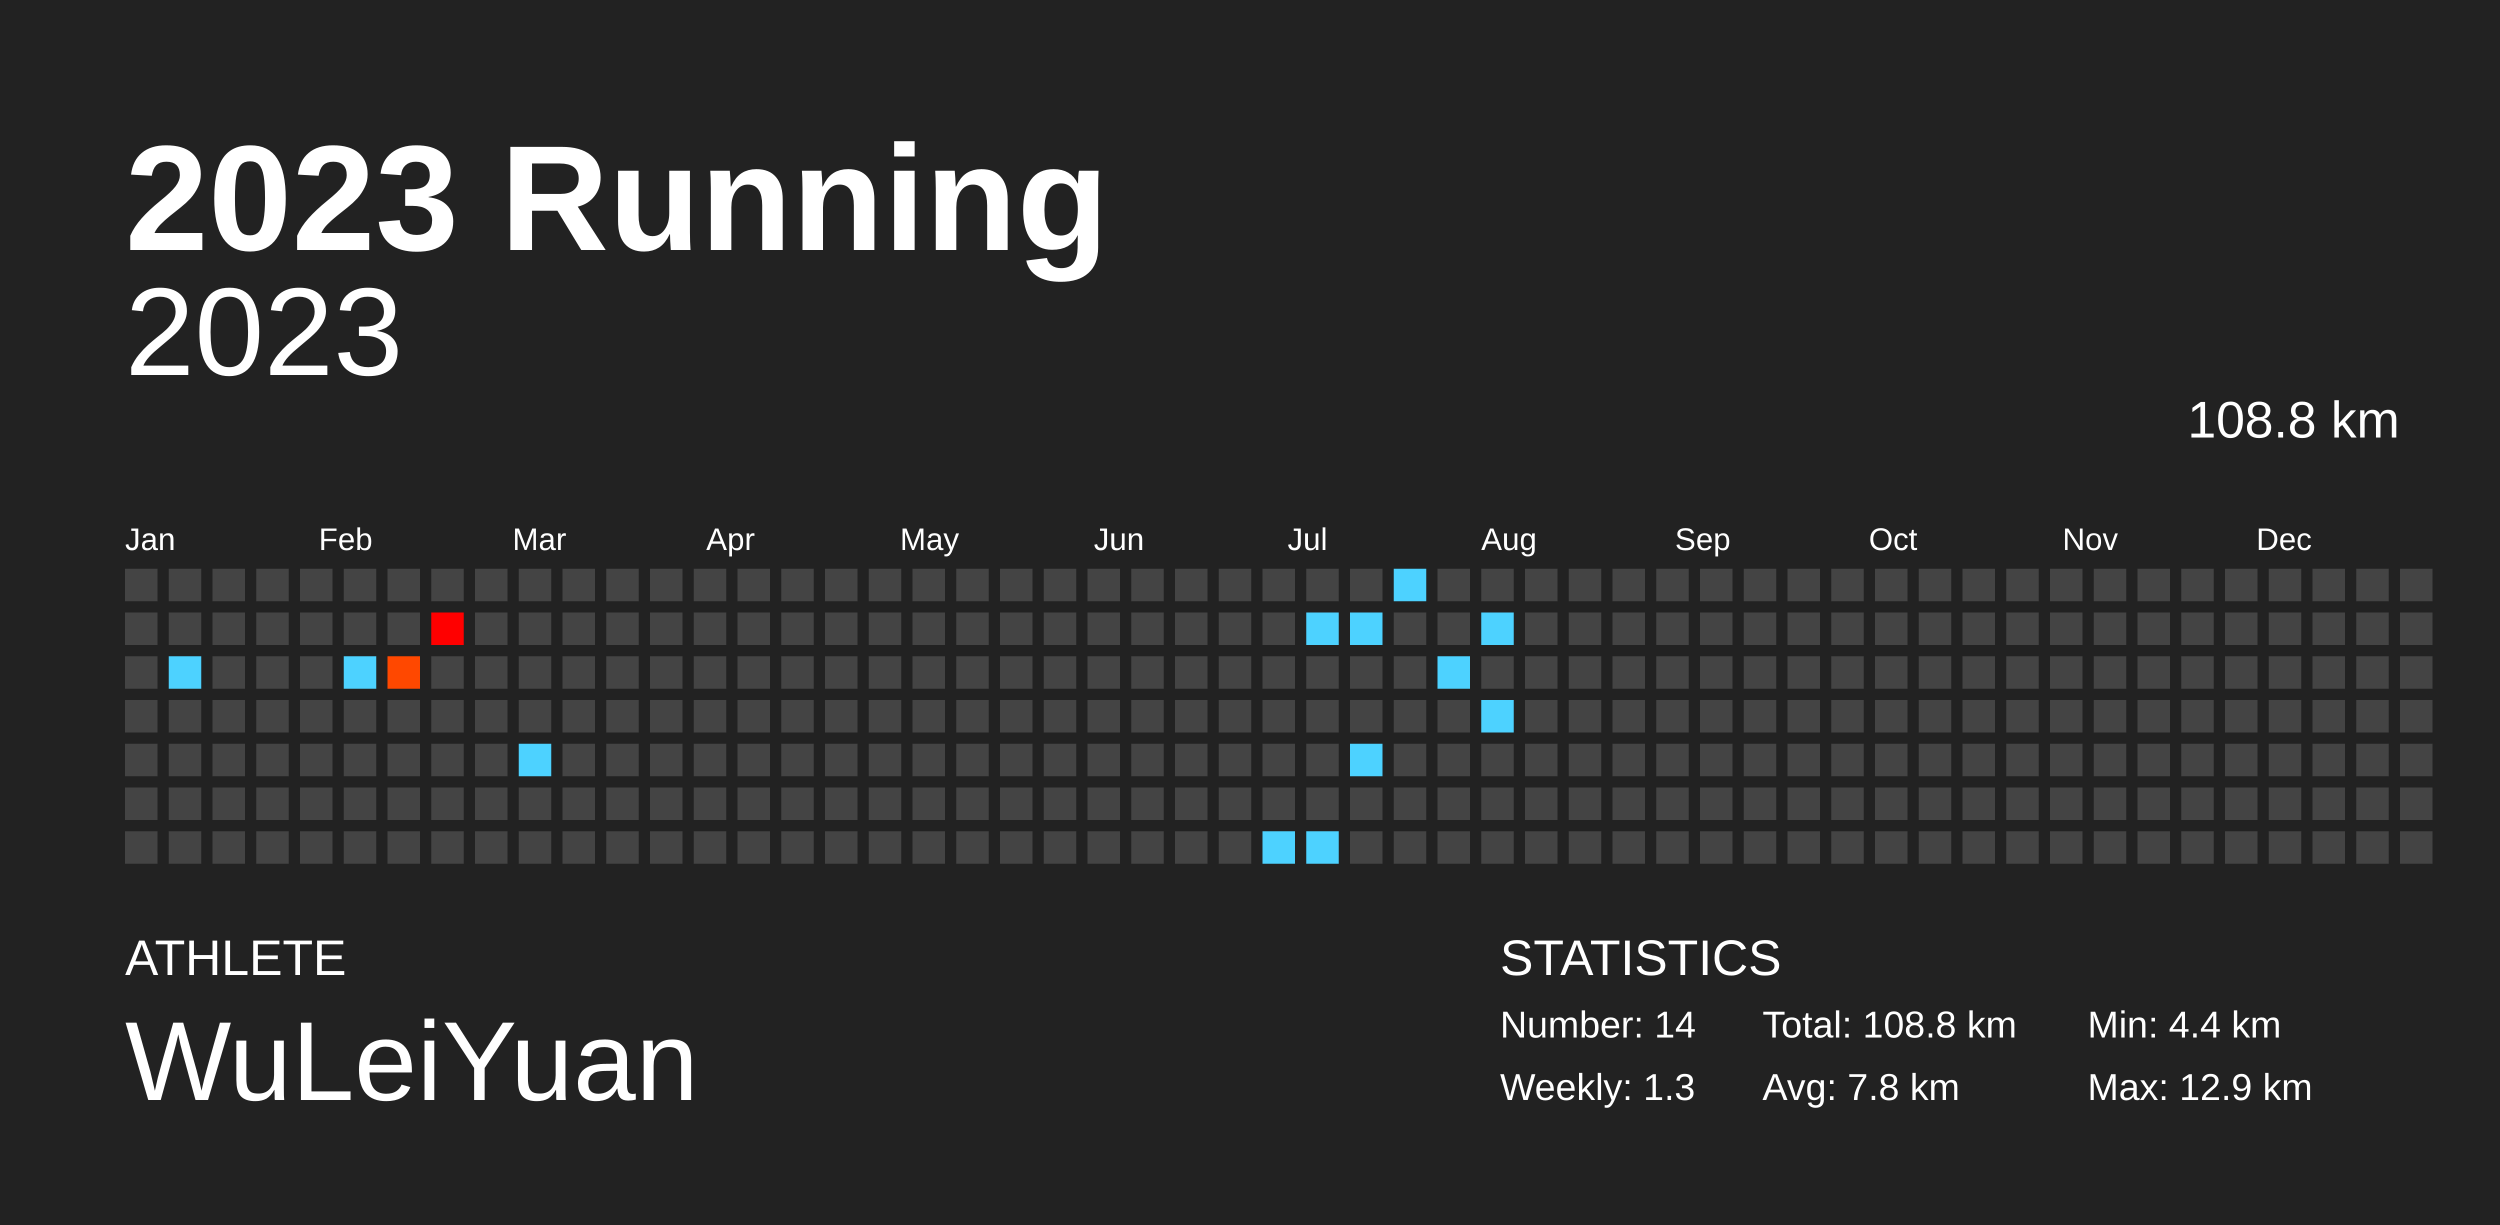
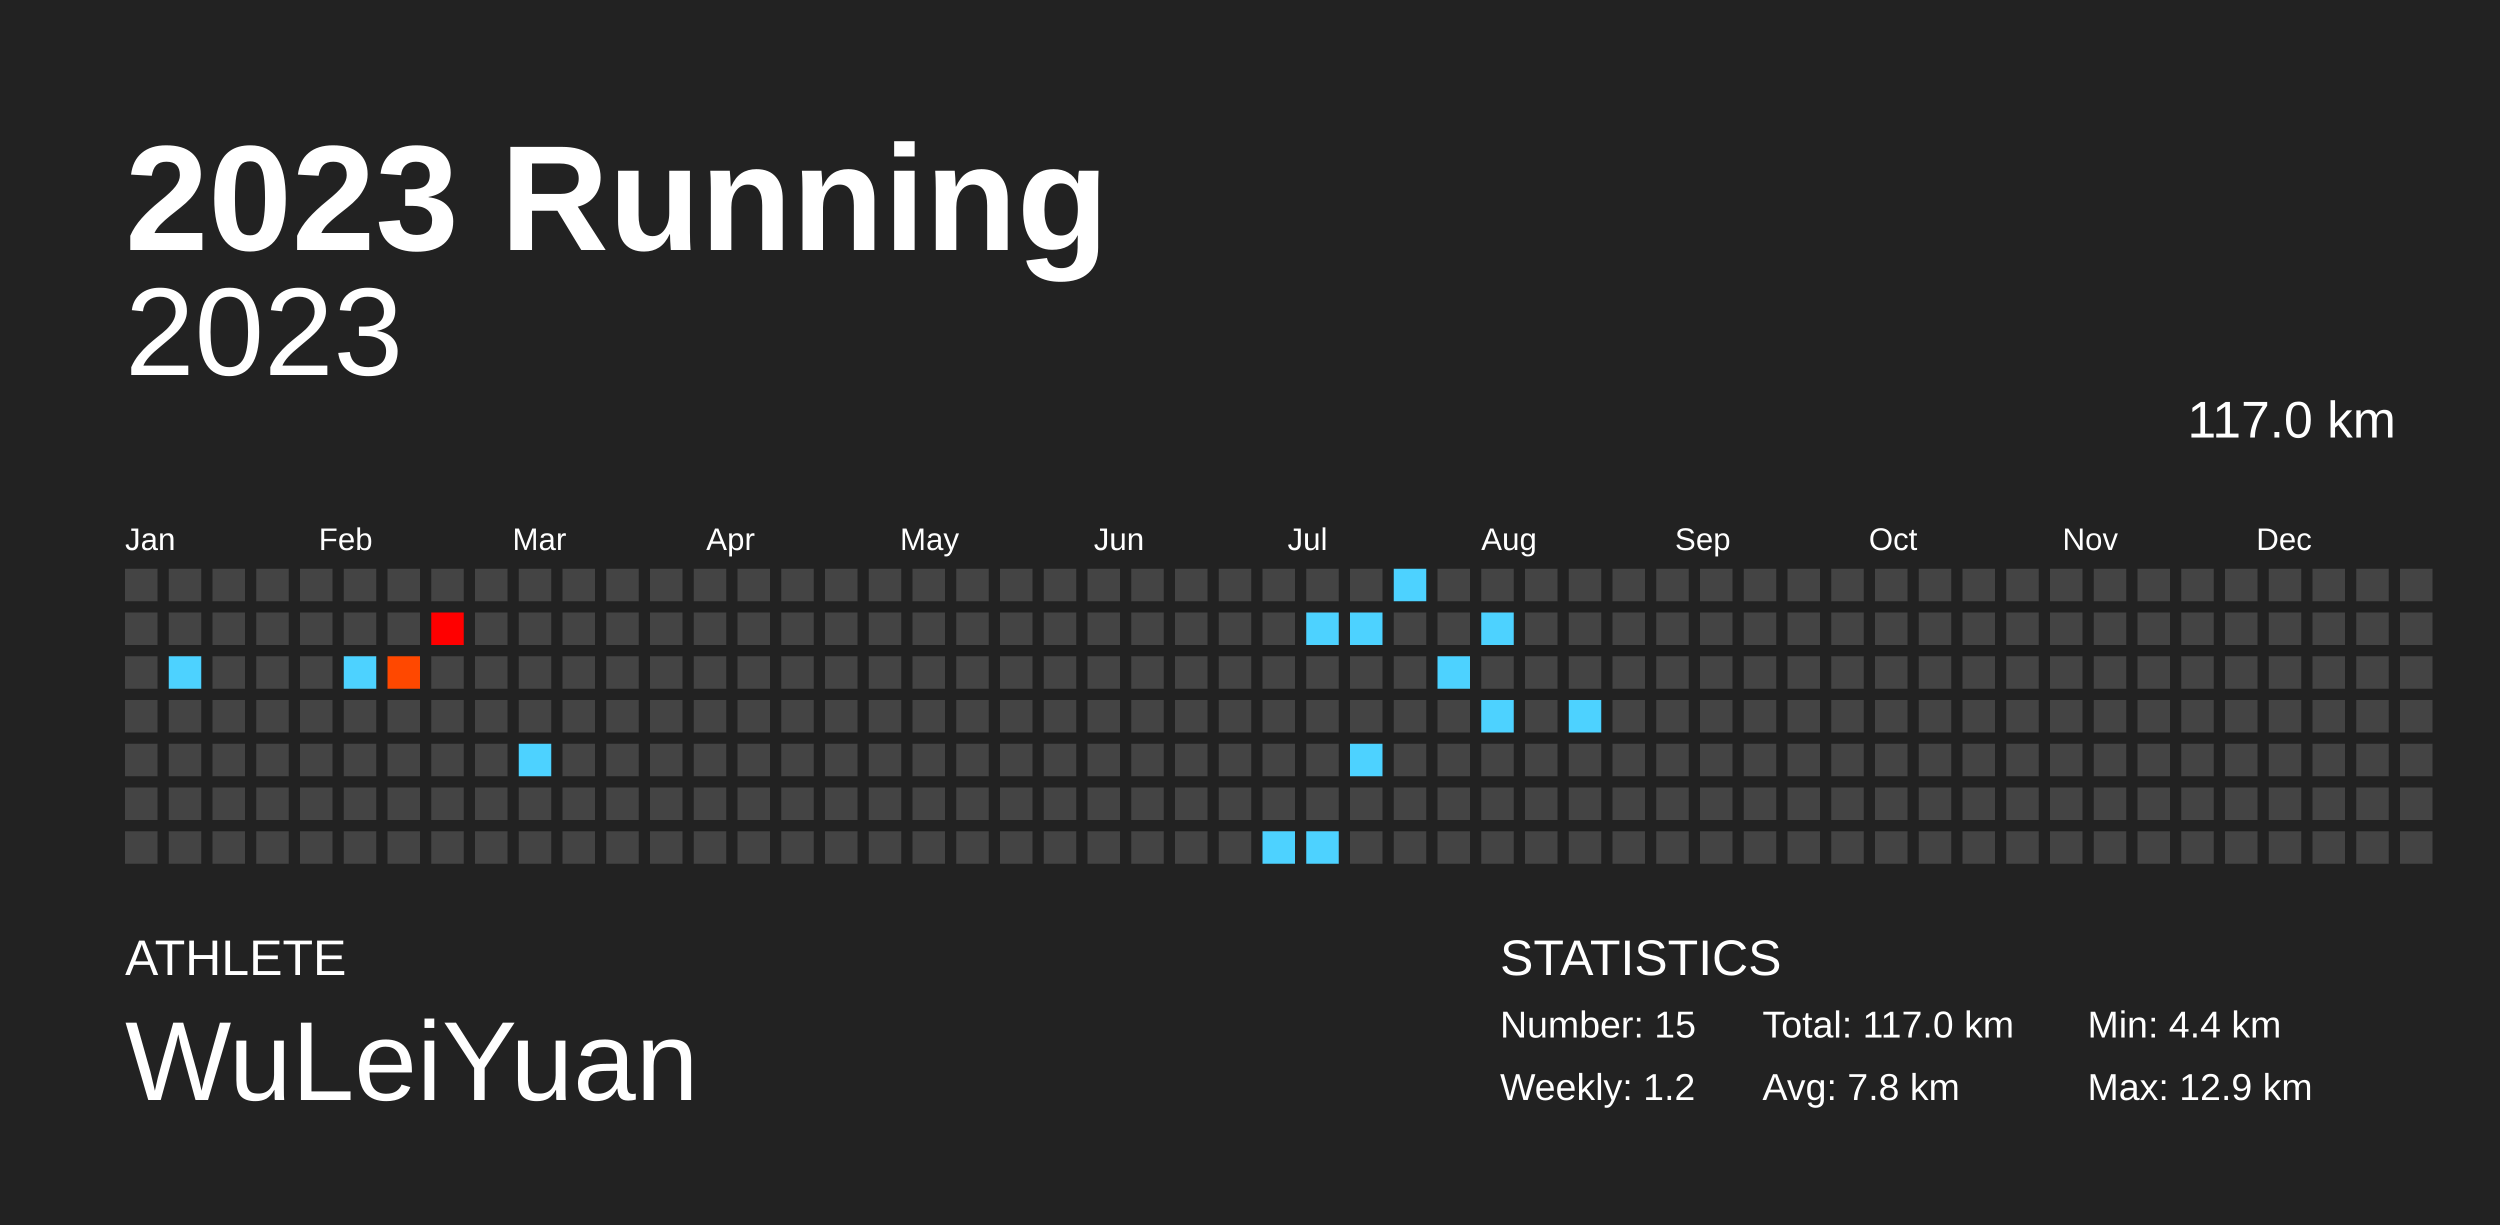
<svg xmlns="http://www.w3.org/2000/svg" baseProfile="full" height="98mm" version="1.1" viewBox="0,0,200,98" width="200mm">
  <defs />
  <rect fill="#222222" height="98" width="200" x="0" y="0" />
  <text fill="#FFFFFF" style="font-size:12px; font-family:Arial; font-weight:bold;" x="10" y="20">2023 Running</text>
  <text fill="#FFFFFF" style="font-size:4px; font-family:Arial" x="10" y="78">ATHLETE</text>
  <text fill="#FFFFFF" style="font-size:9px; font-family:Arial" x="10" y="88">WuLeiYuan</text>
  <text fill="#FFFFFF" style="font-size:4px; font-family:Arial" x="120" y="78">STATISTICS</text>
-   <text fill="#FFFFFF" style="font-size:3px; font-family:Arial" x="120" y="83">Number: 14</text>
-   <text fill="#FFFFFF" style="font-size:3px; font-family:Arial" x="120" y="88">Weekly: 1.3</text>
-   <text fill="#FFFFFF" style="font-size:3px; font-family:Arial" x="141" y="83">Total: 108.8 km</text>
+   <text fill="#FFFFFF" style="font-size:3px; font-family:Arial" x="120" y="83">Number: 15</text>
+   <text fill="#FFFFFF" style="font-size:3px; font-family:Arial" x="120" y="88">Weekly: 1.2</text>
+   <text fill="#FFFFFF" style="font-size:3px; font-family:Arial" x="141" y="83">Total: 117.0 km</text>
  <text fill="#FFFFFF" style="font-size:3px; font-family:Arial" x="141" y="88">Avg: 7.8 km</text>
  <text fill="#FFFFFF" style="font-size:3px; font-family:Arial" x="167" y="83">Min: 4.4 km</text>
  <text fill="#FFFFFF" style="font-size:3px; font-family:Arial" x="167" y="88">Max: 12.9 km</text>
  <text alignment-baseline="hanging" fill="#FFFFFF" style="font-size:10.0px; font-family:Arial;" x="10" y="30">2023</text>
-   <text alignment-baseline="hanging" fill="#FFFFFF" style="font-size:4.125px; font-family:Arial;" x="175" y="35">108.8 km</text>
+   <text alignment-baseline="hanging" fill="#FFFFFF" style="font-size:4.125px; font-family:Arial;" x="175" y="35">117.0 km</text>
  <text fill="#FFFFFF" style="font-size:2.5px; font-family:Arial" x="10.0" y="44">Jan</text>
  <text fill="#FFFFFF" style="font-size:2.5px; font-family:Arial" x="25.5" y="44">Feb</text>
  <text fill="#FFFFFF" style="font-size:2.5px; font-family:Arial" x="41.0" y="44">Mar</text>
  <text fill="#FFFFFF" style="font-size:2.5px; font-family:Arial" x="56.5" y="44">Apr</text>
  <text fill="#FFFFFF" style="font-size:2.5px; font-family:Arial" x="72.0" y="44">May</text>
  <text fill="#FFFFFF" style="font-size:2.5px; font-family:Arial" x="87.5" y="44">Jun</text>
  <text fill="#FFFFFF" style="font-size:2.5px; font-family:Arial" x="103.0" y="44">Jul</text>
  <text fill="#FFFFFF" style="font-size:2.5px; font-family:Arial" x="118.5" y="44">Aug</text>
  <text fill="#FFFFFF" style="font-size:2.5px; font-family:Arial" x="134.0" y="44">Sep</text>
  <text fill="#FFFFFF" style="font-size:2.5px; font-family:Arial" x="149.5" y="44">Oct</text>
  <text fill="#FFFFFF" style="font-size:2.5px; font-family:Arial" x="165.0" y="44">Nov</text>
  <text fill="#FFFFFF" style="font-size:2.5px; font-family:Arial" x="180.5" y="44">Dec</text>
  <rect fill="#444444" height="2.6" width="2.6" x="10.0" y="45.5" />
  <rect fill="#444444" height="2.6" width="2.6" x="10.0" y="49.0" />
  <rect fill="#444444" height="2.6" width="2.6" x="10.0" y="52.5" />
  <rect fill="#444444" height="2.6" width="2.6" x="10.0" y="56.0" />
  <rect fill="#444444" height="2.6" width="2.6" x="10.0" y="59.5" />
  <rect fill="#444444" height="2.6" width="2.6" x="10.0" y="63.0" />
  <rect fill="#444444" height="2.6" width="2.6" x="10.0" y="66.5" />
  <rect fill="#444444" height="2.6" width="2.6" x="13.5" y="45.5" />
  <rect fill="#444444" height="2.6" width="2.6" x="13.5" y="49.0" />
  <rect fill="#4dd2ff" height="2.6" width="2.6" x="13.5" y="52.5" />
  <rect fill="#444444" height="2.6" width="2.6" x="13.5" y="56.0" />
  <rect fill="#444444" height="2.6" width="2.6" x="13.5" y="59.5" />
  <rect fill="#444444" height="2.6" width="2.6" x="13.5" y="63.0" />
  <rect fill="#444444" height="2.6" width="2.6" x="13.5" y="66.5" />
  <rect fill="#444444" height="2.6" width="2.6" x="17.0" y="45.5" />
  <rect fill="#444444" height="2.6" width="2.6" x="17.0" y="49.0" />
  <rect fill="#444444" height="2.6" width="2.6" x="17.0" y="52.5" />
  <rect fill="#444444" height="2.6" width="2.6" x="17.0" y="56.0" />
  <rect fill="#444444" height="2.6" width="2.6" x="17.0" y="59.5" />
  <rect fill="#444444" height="2.6" width="2.6" x="17.0" y="63.0" />
  <rect fill="#444444" height="2.6" width="2.6" x="17.0" y="66.5" />
  <rect fill="#444444" height="2.6" width="2.6" x="20.5" y="45.5" />
  <rect fill="#444444" height="2.6" width="2.6" x="20.5" y="49.0" />
  <rect fill="#444444" height="2.6" width="2.6" x="20.5" y="52.5" />
  <rect fill="#444444" height="2.6" width="2.6" x="20.5" y="56.0" />
  <rect fill="#444444" height="2.6" width="2.6" x="20.5" y="59.5" />
  <rect fill="#444444" height="2.6" width="2.6" x="20.5" y="63.0" />
  <rect fill="#444444" height="2.6" width="2.6" x="20.5" y="66.5" />
  <rect fill="#444444" height="2.6" width="2.6" x="24.0" y="45.5" />
  <rect fill="#444444" height="2.6" width="2.6" x="24.0" y="49.0" />
  <rect fill="#444444" height="2.6" width="2.6" x="24.0" y="52.5" />
  <rect fill="#444444" height="2.6" width="2.6" x="24.0" y="56.0" />
  <rect fill="#444444" height="2.6" width="2.6" x="24.0" y="59.5" />
  <rect fill="#444444" height="2.6" width="2.6" x="24.0" y="63.0" />
  <rect fill="#444444" height="2.6" width="2.6" x="24.0" y="66.5" />
  <rect fill="#444444" height="2.6" width="2.6" x="27.5" y="45.5" />
  <rect fill="#444444" height="2.6" width="2.6" x="27.5" y="49.0" />
  <rect fill="#4dd2ff" height="2.6" width="2.6" x="27.5" y="52.5" />
  <rect fill="#444444" height="2.6" width="2.6" x="27.5" y="56.0" />
  <rect fill="#444444" height="2.6" width="2.6" x="27.5" y="59.5" />
  <rect fill="#444444" height="2.6" width="2.6" x="27.5" y="63.0" />
  <rect fill="#444444" height="2.6" width="2.6" x="27.5" y="66.5" />
  <rect fill="#444444" height="2.6" width="2.6" x="31.0" y="45.5" />
  <rect fill="#444444" height="2.6" width="2.6" x="31.0" y="49.0" />
  <rect fill="#ff4800" height="2.6" width="2.6" x="31.0" y="52.5" />
  <rect fill="#444444" height="2.6" width="2.6" x="31.0" y="56.0" />
  <rect fill="#444444" height="2.6" width="2.6" x="31.0" y="59.5" />
  <rect fill="#444444" height="2.6" width="2.6" x="31.0" y="63.0" />
  <rect fill="#444444" height="2.6" width="2.6" x="31.0" y="66.5" />
  <rect fill="#444444" height="2.6" width="2.6" x="34.5" y="45.5" />
  <rect fill="#ff0000" height="2.6" width="2.6" x="34.5" y="49.0" />
  <rect fill="#444444" height="2.6" width="2.6" x="34.5" y="52.5" />
  <rect fill="#444444" height="2.6" width="2.6" x="34.5" y="56.0" />
  <rect fill="#444444" height="2.6" width="2.6" x="34.5" y="59.5" />
  <rect fill="#444444" height="2.6" width="2.6" x="34.5" y="63.0" />
  <rect fill="#444444" height="2.6" width="2.6" x="34.5" y="66.5" />
  <rect fill="#444444" height="2.6" width="2.6" x="38.0" y="45.5" />
  <rect fill="#444444" height="2.6" width="2.6" x="38.0" y="49.0" />
  <rect fill="#444444" height="2.6" width="2.6" x="38.0" y="52.5" />
  <rect fill="#444444" height="2.6" width="2.6" x="38.0" y="56.0" />
  <rect fill="#444444" height="2.6" width="2.6" x="38.0" y="59.5" />
  <rect fill="#444444" height="2.6" width="2.6" x="38.0" y="63.0" />
  <rect fill="#444444" height="2.6" width="2.6" x="38.0" y="66.5" />
  <rect fill="#444444" height="2.6" width="2.6" x="41.5" y="45.5" />
  <rect fill="#444444" height="2.6" width="2.6" x="41.5" y="49.0" />
  <rect fill="#444444" height="2.6" width="2.6" x="41.5" y="52.5" />
  <rect fill="#444444" height="2.6" width="2.6" x="41.5" y="56.0" />
  <rect fill="#4dd2ff" height="2.6" width="2.6" x="41.5" y="59.5" />
  <rect fill="#444444" height="2.6" width="2.6" x="41.5" y="63.0" />
  <rect fill="#444444" height="2.6" width="2.6" x="41.5" y="66.5" />
  <rect fill="#444444" height="2.6" width="2.6" x="45.0" y="45.5" />
  <rect fill="#444444" height="2.6" width="2.6" x="45.0" y="49.0" />
  <rect fill="#444444" height="2.6" width="2.6" x="45.0" y="52.5" />
  <rect fill="#444444" height="2.6" width="2.6" x="45.0" y="56.0" />
  <rect fill="#444444" height="2.6" width="2.6" x="45.0" y="59.5" />
  <rect fill="#444444" height="2.6" width="2.6" x="45.0" y="63.0" />
  <rect fill="#444444" height="2.6" width="2.6" x="45.0" y="66.5" />
  <rect fill="#444444" height="2.6" width="2.6" x="48.5" y="45.5" />
  <rect fill="#444444" height="2.6" width="2.6" x="48.5" y="49.0" />
  <rect fill="#444444" height="2.6" width="2.6" x="48.5" y="52.5" />
  <rect fill="#444444" height="2.6" width="2.6" x="48.5" y="56.0" />
  <rect fill="#444444" height="2.6" width="2.6" x="48.5" y="59.5" />
  <rect fill="#444444" height="2.6" width="2.6" x="48.5" y="63.0" />
  <rect fill="#444444" height="2.6" width="2.6" x="48.5" y="66.5" />
  <rect fill="#444444" height="2.6" width="2.6" x="52.0" y="45.5" />
  <rect fill="#444444" height="2.6" width="2.6" x="52.0" y="49.0" />
  <rect fill="#444444" height="2.6" width="2.6" x="52.0" y="52.5" />
  <rect fill="#444444" height="2.6" width="2.6" x="52.0" y="56.0" />
  <rect fill="#444444" height="2.6" width="2.6" x="52.0" y="59.5" />
  <rect fill="#444444" height="2.6" width="2.6" x="52.0" y="63.0" />
  <rect fill="#444444" height="2.6" width="2.6" x="52.0" y="66.5" />
  <rect fill="#444444" height="2.6" width="2.6" x="55.5" y="45.5" />
  <rect fill="#444444" height="2.6" width="2.6" x="55.5" y="49.0" />
  <rect fill="#444444" height="2.6" width="2.6" x="55.5" y="52.5" />
  <rect fill="#444444" height="2.6" width="2.6" x="55.5" y="56.0" />
  <rect fill="#444444" height="2.6" width="2.6" x="55.5" y="59.5" />
  <rect fill="#444444" height="2.6" width="2.6" x="55.5" y="63.0" />
  <rect fill="#444444" height="2.6" width="2.6" x="55.5" y="66.5" />
  <rect fill="#444444" height="2.6" width="2.6" x="59.0" y="45.5" />
  <rect fill="#444444" height="2.6" width="2.6" x="59.0" y="49.0" />
  <rect fill="#444444" height="2.6" width="2.6" x="59.0" y="52.5" />
  <rect fill="#444444" height="2.6" width="2.6" x="59.0" y="56.0" />
  <rect fill="#444444" height="2.6" width="2.6" x="59.0" y="59.5" />
  <rect fill="#444444" height="2.6" width="2.6" x="59.0" y="63.0" />
  <rect fill="#444444" height="2.6" width="2.6" x="59.0" y="66.5" />
  <rect fill="#444444" height="2.6" width="2.6" x="62.5" y="45.5" />
  <rect fill="#444444" height="2.6" width="2.6" x="62.5" y="49.0" />
  <rect fill="#444444" height="2.6" width="2.6" x="62.5" y="52.5" />
  <rect fill="#444444" height="2.6" width="2.6" x="62.5" y="56.0" />
  <rect fill="#444444" height="2.6" width="2.6" x="62.5" y="59.5" />
  <rect fill="#444444" height="2.6" width="2.6" x="62.5" y="63.0" />
  <rect fill="#444444" height="2.6" width="2.6" x="62.5" y="66.5" />
  <rect fill="#444444" height="2.6" width="2.6" x="66.0" y="45.5" />
  <rect fill="#444444" height="2.6" width="2.6" x="66.0" y="49.0" />
  <rect fill="#444444" height="2.6" width="2.6" x="66.0" y="52.5" />
  <rect fill="#444444" height="2.6" width="2.6" x="66.0" y="56.0" />
  <rect fill="#444444" height="2.6" width="2.6" x="66.0" y="59.5" />
  <rect fill="#444444" height="2.6" width="2.6" x="66.0" y="63.0" />
  <rect fill="#444444" height="2.6" width="2.6" x="66.0" y="66.5" />
  <rect fill="#444444" height="2.6" width="2.6" x="69.5" y="45.5" />
  <rect fill="#444444" height="2.6" width="2.6" x="69.5" y="49.0" />
  <rect fill="#444444" height="2.6" width="2.6" x="69.5" y="52.5" />
  <rect fill="#444444" height="2.6" width="2.6" x="69.5" y="56.0" />
  <rect fill="#444444" height="2.6" width="2.6" x="69.5" y="59.5" />
  <rect fill="#444444" height="2.6" width="2.6" x="69.5" y="63.0" />
  <rect fill="#444444" height="2.6" width="2.6" x="69.5" y="66.5" />
  <rect fill="#444444" height="2.6" width="2.6" x="73.0" y="45.5" />
  <rect fill="#444444" height="2.6" width="2.6" x="73.0" y="49.0" />
  <rect fill="#444444" height="2.6" width="2.6" x="73.0" y="52.5" />
  <rect fill="#444444" height="2.6" width="2.6" x="73.0" y="56.0" />
  <rect fill="#444444" height="2.6" width="2.6" x="73.0" y="59.5" />
  <rect fill="#444444" height="2.6" width="2.6" x="73.0" y="63.0" />
  <rect fill="#444444" height="2.6" width="2.6" x="73.0" y="66.5" />
  <rect fill="#444444" height="2.6" width="2.6" x="76.5" y="45.5" />
  <rect fill="#444444" height="2.6" width="2.6" x="76.5" y="49.0" />
  <rect fill="#444444" height="2.6" width="2.6" x="76.5" y="52.5" />
  <rect fill="#444444" height="2.6" width="2.6" x="76.5" y="56.0" />
  <rect fill="#444444" height="2.6" width="2.6" x="76.5" y="59.5" />
  <rect fill="#444444" height="2.6" width="2.6" x="76.5" y="63.0" />
  <rect fill="#444444" height="2.6" width="2.6" x="76.5" y="66.5" />
  <rect fill="#444444" height="2.6" width="2.6" x="80.0" y="45.5" />
  <rect fill="#444444" height="2.6" width="2.6" x="80.0" y="49.0" />
  <rect fill="#444444" height="2.6" width="2.6" x="80.0" y="52.5" />
  <rect fill="#444444" height="2.6" width="2.6" x="80.0" y="56.0" />
  <rect fill="#444444" height="2.6" width="2.6" x="80.0" y="59.5" />
  <rect fill="#444444" height="2.6" width="2.6" x="80.0" y="63.0" />
  <rect fill="#444444" height="2.6" width="2.6" x="80.0" y="66.5" />
  <rect fill="#444444" height="2.6" width="2.6" x="83.5" y="45.5" />
  <rect fill="#444444" height="2.6" width="2.6" x="83.5" y="49.0" />
  <rect fill="#444444" height="2.6" width="2.6" x="83.5" y="52.5" />
  <rect fill="#444444" height="2.6" width="2.6" x="83.5" y="56.0" />
  <rect fill="#444444" height="2.6" width="2.6" x="83.5" y="59.5" />
  <rect fill="#444444" height="2.6" width="2.6" x="83.5" y="63.0" />
  <rect fill="#444444" height="2.6" width="2.6" x="83.5" y="66.5" />
  <rect fill="#444444" height="2.6" width="2.6" x="87.0" y="45.5" />
  <rect fill="#444444" height="2.6" width="2.6" x="87.0" y="49.0" />
  <rect fill="#444444" height="2.6" width="2.6" x="87.0" y="52.5" />
  <rect fill="#444444" height="2.6" width="2.6" x="87.0" y="56.0" />
  <rect fill="#444444" height="2.6" width="2.6" x="87.0" y="59.5" />
  <rect fill="#444444" height="2.6" width="2.6" x="87.0" y="63.0" />
  <rect fill="#444444" height="2.6" width="2.6" x="87.0" y="66.5" />
  <rect fill="#444444" height="2.6" width="2.6" x="90.5" y="45.5" />
  <rect fill="#444444" height="2.6" width="2.6" x="90.5" y="49.0" />
  <rect fill="#444444" height="2.6" width="2.6" x="90.5" y="52.5" />
  <rect fill="#444444" height="2.6" width="2.6" x="90.5" y="56.0" />
  <rect fill="#444444" height="2.6" width="2.6" x="90.5" y="59.5" />
  <rect fill="#444444" height="2.6" width="2.6" x="90.5" y="63.0" />
  <rect fill="#444444" height="2.6" width="2.6" x="90.5" y="66.5" />
  <rect fill="#444444" height="2.6" width="2.6" x="94.0" y="45.5" />
  <rect fill="#444444" height="2.6" width="2.6" x="94.0" y="49.0" />
  <rect fill="#444444" height="2.6" width="2.6" x="94.0" y="52.5" />
  <rect fill="#444444" height="2.6" width="2.6" x="94.0" y="56.0" />
  <rect fill="#444444" height="2.6" width="2.6" x="94.0" y="59.5" />
  <rect fill="#444444" height="2.6" width="2.6" x="94.0" y="63.0" />
  <rect fill="#444444" height="2.6" width="2.6" x="94.0" y="66.5" />
  <rect fill="#444444" height="2.6" width="2.6" x="97.5" y="45.5" />
  <rect fill="#444444" height="2.6" width="2.6" x="97.5" y="49.0" />
  <rect fill="#444444" height="2.6" width="2.6" x="97.5" y="52.5" />
  <rect fill="#444444" height="2.6" width="2.6" x="97.5" y="56.0" />
  <rect fill="#444444" height="2.6" width="2.6" x="97.5" y="59.5" />
  <rect fill="#444444" height="2.6" width="2.6" x="97.5" y="63.0" />
  <rect fill="#444444" height="2.6" width="2.6" x="97.5" y="66.5" />
  <rect fill="#444444" height="2.6" width="2.6" x="101.0" y="45.5" />
  <rect fill="#444444" height="2.6" width="2.6" x="101.0" y="49.0" />
  <rect fill="#444444" height="2.6" width="2.6" x="101.0" y="52.5" />
  <rect fill="#444444" height="2.6" width="2.6" x="101.0" y="56.0" />
  <rect fill="#444444" height="2.6" width="2.6" x="101.0" y="59.5" />
  <rect fill="#444444" height="2.6" width="2.6" x="101.0" y="63.0" />
  <rect fill="#4dd2ff" height="2.6" width="2.6" x="101.0" y="66.5" />
  <rect fill="#444444" height="2.6" width="2.6" x="104.5" y="45.5" />
  <rect fill="#4dd2ff" height="2.6" width="2.6" x="104.5" y="49.0" />
  <rect fill="#444444" height="2.6" width="2.6" x="104.5" y="52.5" />
  <rect fill="#444444" height="2.6" width="2.6" x="104.5" y="56.0" />
  <rect fill="#444444" height="2.6" width="2.6" x="104.5" y="59.5" />
  <rect fill="#444444" height="2.6" width="2.6" x="104.5" y="63.0" />
  <rect fill="#4dd2ff" height="2.6" width="2.6" x="104.5" y="66.5" />
  <rect fill="#444444" height="2.6" width="2.6" x="108.0" y="45.5" />
  <rect fill="#4dd2ff" height="2.6" width="2.6" x="108.0" y="49.0" />
  <rect fill="#444444" height="2.6" width="2.6" x="108.0" y="52.5" />
  <rect fill="#444444" height="2.6" width="2.6" x="108.0" y="56.0" />
  <rect fill="#4dd2ff" height="2.6" width="2.6" x="108.0" y="59.5" />
  <rect fill="#444444" height="2.6" width="2.6" x="108.0" y="63.0" />
  <rect fill="#444444" height="2.6" width="2.6" x="108.0" y="66.5" />
  <rect fill="#4dd2ff" height="2.6" width="2.6" x="111.5" y="45.5" />
  <rect fill="#444444" height="2.6" width="2.6" x="111.5" y="49.0" />
  <rect fill="#444444" height="2.6" width="2.6" x="111.5" y="52.5" />
  <rect fill="#444444" height="2.6" width="2.6" x="111.5" y="56.0" />
  <rect fill="#444444" height="2.6" width="2.6" x="111.5" y="59.5" />
  <rect fill="#444444" height="2.6" width="2.6" x="111.5" y="63.0" />
  <rect fill="#444444" height="2.6" width="2.6" x="111.5" y="66.5" />
  <rect fill="#444444" height="2.6" width="2.6" x="115.0" y="45.5" />
  <rect fill="#444444" height="2.6" width="2.6" x="115.0" y="49.0" />
  <rect fill="#4dd2ff" height="2.6" width="2.6" x="115.0" y="52.5" />
  <rect fill="#444444" height="2.6" width="2.6" x="115.0" y="56.0" />
  <rect fill="#444444" height="2.6" width="2.6" x="115.0" y="59.5" />
  <rect fill="#444444" height="2.6" width="2.6" x="115.0" y="63.0" />
  <rect fill="#444444" height="2.6" width="2.6" x="115.0" y="66.5" />
  <rect fill="#444444" height="2.6" width="2.6" x="118.5" y="45.5" />
  <rect fill="#4dd2ff" height="2.6" width="2.6" x="118.5" y="49.0" />
  <rect fill="#444444" height="2.6" width="2.6" x="118.5" y="52.5" />
  <rect fill="#4dd2ff" height="2.6" width="2.6" x="118.5" y="56.0" />
  <rect fill="#444444" height="2.6" width="2.6" x="118.5" y="59.5" />
  <rect fill="#444444" height="2.6" width="2.6" x="118.5" y="63.0" />
  <rect fill="#444444" height="2.6" width="2.6" x="118.5" y="66.5" />
  <rect fill="#444444" height="2.6" width="2.6" x="122.0" y="45.5" />
  <rect fill="#444444" height="2.6" width="2.6" x="122.0" y="49.0" />
  <rect fill="#444444" height="2.6" width="2.6" x="122.0" y="52.5" />
  <rect fill="#444444" height="2.6" width="2.6" x="122.0" y="56.0" />
  <rect fill="#444444" height="2.6" width="2.6" x="122.0" y="59.5" />
  <rect fill="#444444" height="2.6" width="2.6" x="122.0" y="63.0" />
  <rect fill="#444444" height="2.6" width="2.6" x="122.0" y="66.5" />
  <rect fill="#444444" height="2.6" width="2.6" x="125.5" y="45.5" />
  <rect fill="#444444" height="2.6" width="2.6" x="125.5" y="49.0" />
  <rect fill="#444444" height="2.6" width="2.6" x="125.5" y="52.5" />
-   <rect fill="#444444" height="2.6" width="2.6" x="125.5" y="56.0" />
+   <rect fill="#4dd2ff" height="2.6" width="2.6" x="125.5" y="56.0" />
  <rect fill="#444444" height="2.6" width="2.6" x="125.5" y="59.5" />
  <rect fill="#444444" height="2.6" width="2.6" x="125.5" y="63.0" />
  <rect fill="#444444" height="2.6" width="2.6" x="125.5" y="66.5" />
  <rect fill="#444444" height="2.6" width="2.6" x="129.0" y="45.5" />
  <rect fill="#444444" height="2.6" width="2.6" x="129.0" y="49.0" />
  <rect fill="#444444" height="2.6" width="2.6" x="129.0" y="52.5" />
  <rect fill="#444444" height="2.6" width="2.6" x="129.0" y="56.0" />
  <rect fill="#444444" height="2.6" width="2.6" x="129.0" y="59.5" />
  <rect fill="#444444" height="2.6" width="2.6" x="129.0" y="63.0" />
  <rect fill="#444444" height="2.6" width="2.6" x="129.0" y="66.5" />
  <rect fill="#444444" height="2.6" width="2.6" x="132.5" y="45.5" />
  <rect fill="#444444" height="2.6" width="2.6" x="132.5" y="49.0" />
  <rect fill="#444444" height="2.6" width="2.6" x="132.5" y="52.5" />
  <rect fill="#444444" height="2.6" width="2.6" x="132.5" y="56.0" />
  <rect fill="#444444" height="2.6" width="2.6" x="132.5" y="59.5" />
  <rect fill="#444444" height="2.6" width="2.6" x="132.5" y="63.0" />
  <rect fill="#444444" height="2.6" width="2.6" x="132.5" y="66.5" />
  <rect fill="#444444" height="2.6" width="2.6" x="136.0" y="45.5" />
  <rect fill="#444444" height="2.6" width="2.6" x="136.0" y="49.0" />
  <rect fill="#444444" height="2.6" width="2.6" x="136.0" y="52.5" />
  <rect fill="#444444" height="2.6" width="2.6" x="136.0" y="56.0" />
  <rect fill="#444444" height="2.6" width="2.6" x="136.0" y="59.5" />
  <rect fill="#444444" height="2.6" width="2.6" x="136.0" y="63.0" />
  <rect fill="#444444" height="2.6" width="2.6" x="136.0" y="66.5" />
  <rect fill="#444444" height="2.6" width="2.6" x="139.5" y="45.5" />
  <rect fill="#444444" height="2.6" width="2.6" x="139.5" y="49.0" />
  <rect fill="#444444" height="2.6" width="2.6" x="139.5" y="52.5" />
  <rect fill="#444444" height="2.6" width="2.6" x="139.5" y="56.0" />
  <rect fill="#444444" height="2.6" width="2.6" x="139.5" y="59.5" />
  <rect fill="#444444" height="2.6" width="2.6" x="139.5" y="63.0" />
  <rect fill="#444444" height="2.6" width="2.6" x="139.5" y="66.5" />
  <rect fill="#444444" height="2.6" width="2.6" x="143.0" y="45.5" />
  <rect fill="#444444" height="2.6" width="2.6" x="143.0" y="49.0" />
  <rect fill="#444444" height="2.6" width="2.6" x="143.0" y="52.5" />
  <rect fill="#444444" height="2.6" width="2.6" x="143.0" y="56.0" />
  <rect fill="#444444" height="2.6" width="2.6" x="143.0" y="59.5" />
  <rect fill="#444444" height="2.6" width="2.6" x="143.0" y="63.0" />
  <rect fill="#444444" height="2.6" width="2.6" x="143.0" y="66.5" />
  <rect fill="#444444" height="2.6" width="2.6" x="146.5" y="45.5" />
  <rect fill="#444444" height="2.6" width="2.6" x="146.5" y="49.0" />
  <rect fill="#444444" height="2.6" width="2.6" x="146.5" y="52.5" />
  <rect fill="#444444" height="2.6" width="2.6" x="146.5" y="56.0" />
  <rect fill="#444444" height="2.6" width="2.6" x="146.5" y="59.5" />
  <rect fill="#444444" height="2.6" width="2.6" x="146.5" y="63.0" />
  <rect fill="#444444" height="2.6" width="2.6" x="146.5" y="66.5" />
  <rect fill="#444444" height="2.6" width="2.6" x="150.0" y="45.5" />
  <rect fill="#444444" height="2.6" width="2.6" x="150.0" y="49.0" />
  <rect fill="#444444" height="2.6" width="2.6" x="150.0" y="52.5" />
  <rect fill="#444444" height="2.6" width="2.6" x="150.0" y="56.0" />
  <rect fill="#444444" height="2.6" width="2.6" x="150.0" y="59.5" />
  <rect fill="#444444" height="2.6" width="2.6" x="150.0" y="63.0" />
  <rect fill="#444444" height="2.6" width="2.6" x="150.0" y="66.5" />
  <rect fill="#444444" height="2.6" width="2.6" x="153.5" y="45.5" />
  <rect fill="#444444" height="2.6" width="2.6" x="153.5" y="49.0" />
  <rect fill="#444444" height="2.6" width="2.6" x="153.5" y="52.5" />
  <rect fill="#444444" height="2.6" width="2.6" x="153.5" y="56.0" />
  <rect fill="#444444" height="2.6" width="2.6" x="153.5" y="59.5" />
  <rect fill="#444444" height="2.6" width="2.6" x="153.5" y="63.0" />
  <rect fill="#444444" height="2.6" width="2.6" x="153.5" y="66.5" />
  <rect fill="#444444" height="2.6" width="2.6" x="157.0" y="45.5" />
  <rect fill="#444444" height="2.6" width="2.6" x="157.0" y="49.0" />
  <rect fill="#444444" height="2.6" width="2.6" x="157.0" y="52.5" />
  <rect fill="#444444" height="2.6" width="2.6" x="157.0" y="56.0" />
  <rect fill="#444444" height="2.6" width="2.6" x="157.0" y="59.5" />
  <rect fill="#444444" height="2.6" width="2.6" x="157.0" y="63.0" />
  <rect fill="#444444" height="2.6" width="2.6" x="157.0" y="66.5" />
  <rect fill="#444444" height="2.6" width="2.6" x="160.5" y="45.5" />
  <rect fill="#444444" height="2.6" width="2.6" x="160.5" y="49.0" />
  <rect fill="#444444" height="2.6" width="2.6" x="160.5" y="52.5" />
  <rect fill="#444444" height="2.6" width="2.6" x="160.5" y="56.0" />
  <rect fill="#444444" height="2.6" width="2.6" x="160.5" y="59.5" />
  <rect fill="#444444" height="2.6" width="2.6" x="160.5" y="63.0" />
  <rect fill="#444444" height="2.6" width="2.6" x="160.5" y="66.5" />
  <rect fill="#444444" height="2.6" width="2.6" x="164.0" y="45.5" />
  <rect fill="#444444" height="2.6" width="2.6" x="164.0" y="49.0" />
  <rect fill="#444444" height="2.6" width="2.6" x="164.0" y="52.5" />
  <rect fill="#444444" height="2.6" width="2.6" x="164.0" y="56.0" />
  <rect fill="#444444" height="2.6" width="2.6" x="164.0" y="59.5" />
  <rect fill="#444444" height="2.6" width="2.6" x="164.0" y="63.0" />
  <rect fill="#444444" height="2.6" width="2.6" x="164.0" y="66.5" />
  <rect fill="#444444" height="2.6" width="2.6" x="167.5" y="45.5" />
  <rect fill="#444444" height="2.6" width="2.6" x="167.5" y="49.0" />
  <rect fill="#444444" height="2.6" width="2.6" x="167.5" y="52.5" />
  <rect fill="#444444" height="2.6" width="2.6" x="167.5" y="56.0" />
  <rect fill="#444444" height="2.6" width="2.6" x="167.5" y="59.5" />
  <rect fill="#444444" height="2.6" width="2.6" x="167.5" y="63.0" />
  <rect fill="#444444" height="2.6" width="2.6" x="167.5" y="66.5" />
  <rect fill="#444444" height="2.6" width="2.6" x="171.0" y="45.5" />
  <rect fill="#444444" height="2.6" width="2.6" x="171.0" y="49.0" />
  <rect fill="#444444" height="2.6" width="2.6" x="171.0" y="52.5" />
  <rect fill="#444444" height="2.6" width="2.6" x="171.0" y="56.0" />
  <rect fill="#444444" height="2.6" width="2.6" x="171.0" y="59.5" />
  <rect fill="#444444" height="2.6" width="2.6" x="171.0" y="63.0" />
  <rect fill="#444444" height="2.6" width="2.6" x="171.0" y="66.5" />
  <rect fill="#444444" height="2.6" width="2.6" x="174.5" y="45.5" />
  <rect fill="#444444" height="2.6" width="2.6" x="174.5" y="49.0" />
  <rect fill="#444444" height="2.6" width="2.6" x="174.5" y="52.5" />
  <rect fill="#444444" height="2.6" width="2.6" x="174.5" y="56.0" />
  <rect fill="#444444" height="2.6" width="2.6" x="174.5" y="59.5" />
  <rect fill="#444444" height="2.6" width="2.6" x="174.5" y="63.0" />
  <rect fill="#444444" height="2.6" width="2.6" x="174.5" y="66.5" />
  <rect fill="#444444" height="2.6" width="2.6" x="178.0" y="45.5" />
  <rect fill="#444444" height="2.6" width="2.6" x="178.0" y="49.0" />
  <rect fill="#444444" height="2.6" width="2.6" x="178.0" y="52.5" />
  <rect fill="#444444" height="2.6" width="2.6" x="178.0" y="56.0" />
  <rect fill="#444444" height="2.6" width="2.6" x="178.0" y="59.5" />
  <rect fill="#444444" height="2.6" width="2.6" x="178.0" y="63.0" />
  <rect fill="#444444" height="2.6" width="2.6" x="178.0" y="66.5" />
  <rect fill="#444444" height="2.6" width="2.6" x="181.5" y="45.5" />
  <rect fill="#444444" height="2.6" width="2.6" x="181.5" y="49.0" />
  <rect fill="#444444" height="2.6" width="2.6" x="181.5" y="52.5" />
  <rect fill="#444444" height="2.6" width="2.6" x="181.5" y="56.0" />
  <rect fill="#444444" height="2.6" width="2.6" x="181.5" y="59.5" />
  <rect fill="#444444" height="2.6" width="2.6" x="181.5" y="63.0" />
  <rect fill="#444444" height="2.6" width="2.6" x="181.5" y="66.5" />
  <rect fill="#444444" height="2.6" width="2.6" x="185.0" y="45.5" />
  <rect fill="#444444" height="2.6" width="2.6" x="185.0" y="49.0" />
  <rect fill="#444444" height="2.6" width="2.6" x="185.0" y="52.5" />
  <rect fill="#444444" height="2.6" width="2.6" x="185.0" y="56.0" />
  <rect fill="#444444" height="2.6" width="2.6" x="185.0" y="59.5" />
  <rect fill="#444444" height="2.6" width="2.6" x="185.0" y="63.0" />
  <rect fill="#444444" height="2.6" width="2.6" x="185.0" y="66.5" />
  <rect fill="#444444" height="2.6" width="2.6" x="188.5" y="45.5" />
  <rect fill="#444444" height="2.6" width="2.6" x="188.5" y="49.0" />
  <rect fill="#444444" height="2.6" width="2.6" x="188.5" y="52.5" />
  <rect fill="#444444" height="2.6" width="2.6" x="188.5" y="56.0" />
  <rect fill="#444444" height="2.6" width="2.6" x="188.5" y="59.5" />
  <rect fill="#444444" height="2.6" width="2.6" x="188.5" y="63.0" />
  <rect fill="#444444" height="2.6" width="2.6" x="188.5" y="66.5" />
  <rect fill="#444444" height="2.6" width="2.6" x="192.0" y="45.5" />
  <rect fill="#444444" height="2.6" width="2.6" x="192.0" y="49.0" />
  <rect fill="#444444" height="2.6" width="2.6" x="192.0" y="52.5" />
  <rect fill="#444444" height="2.6" width="2.6" x="192.0" y="56.0" />
  <rect fill="#444444" height="2.6" width="2.6" x="192.0" y="59.5" />
  <rect fill="#444444" height="2.6" width="2.6" x="192.0" y="63.0" />
  <rect fill="#444444" height="2.6" width="2.6" x="192.0" y="66.5" />
</svg>
